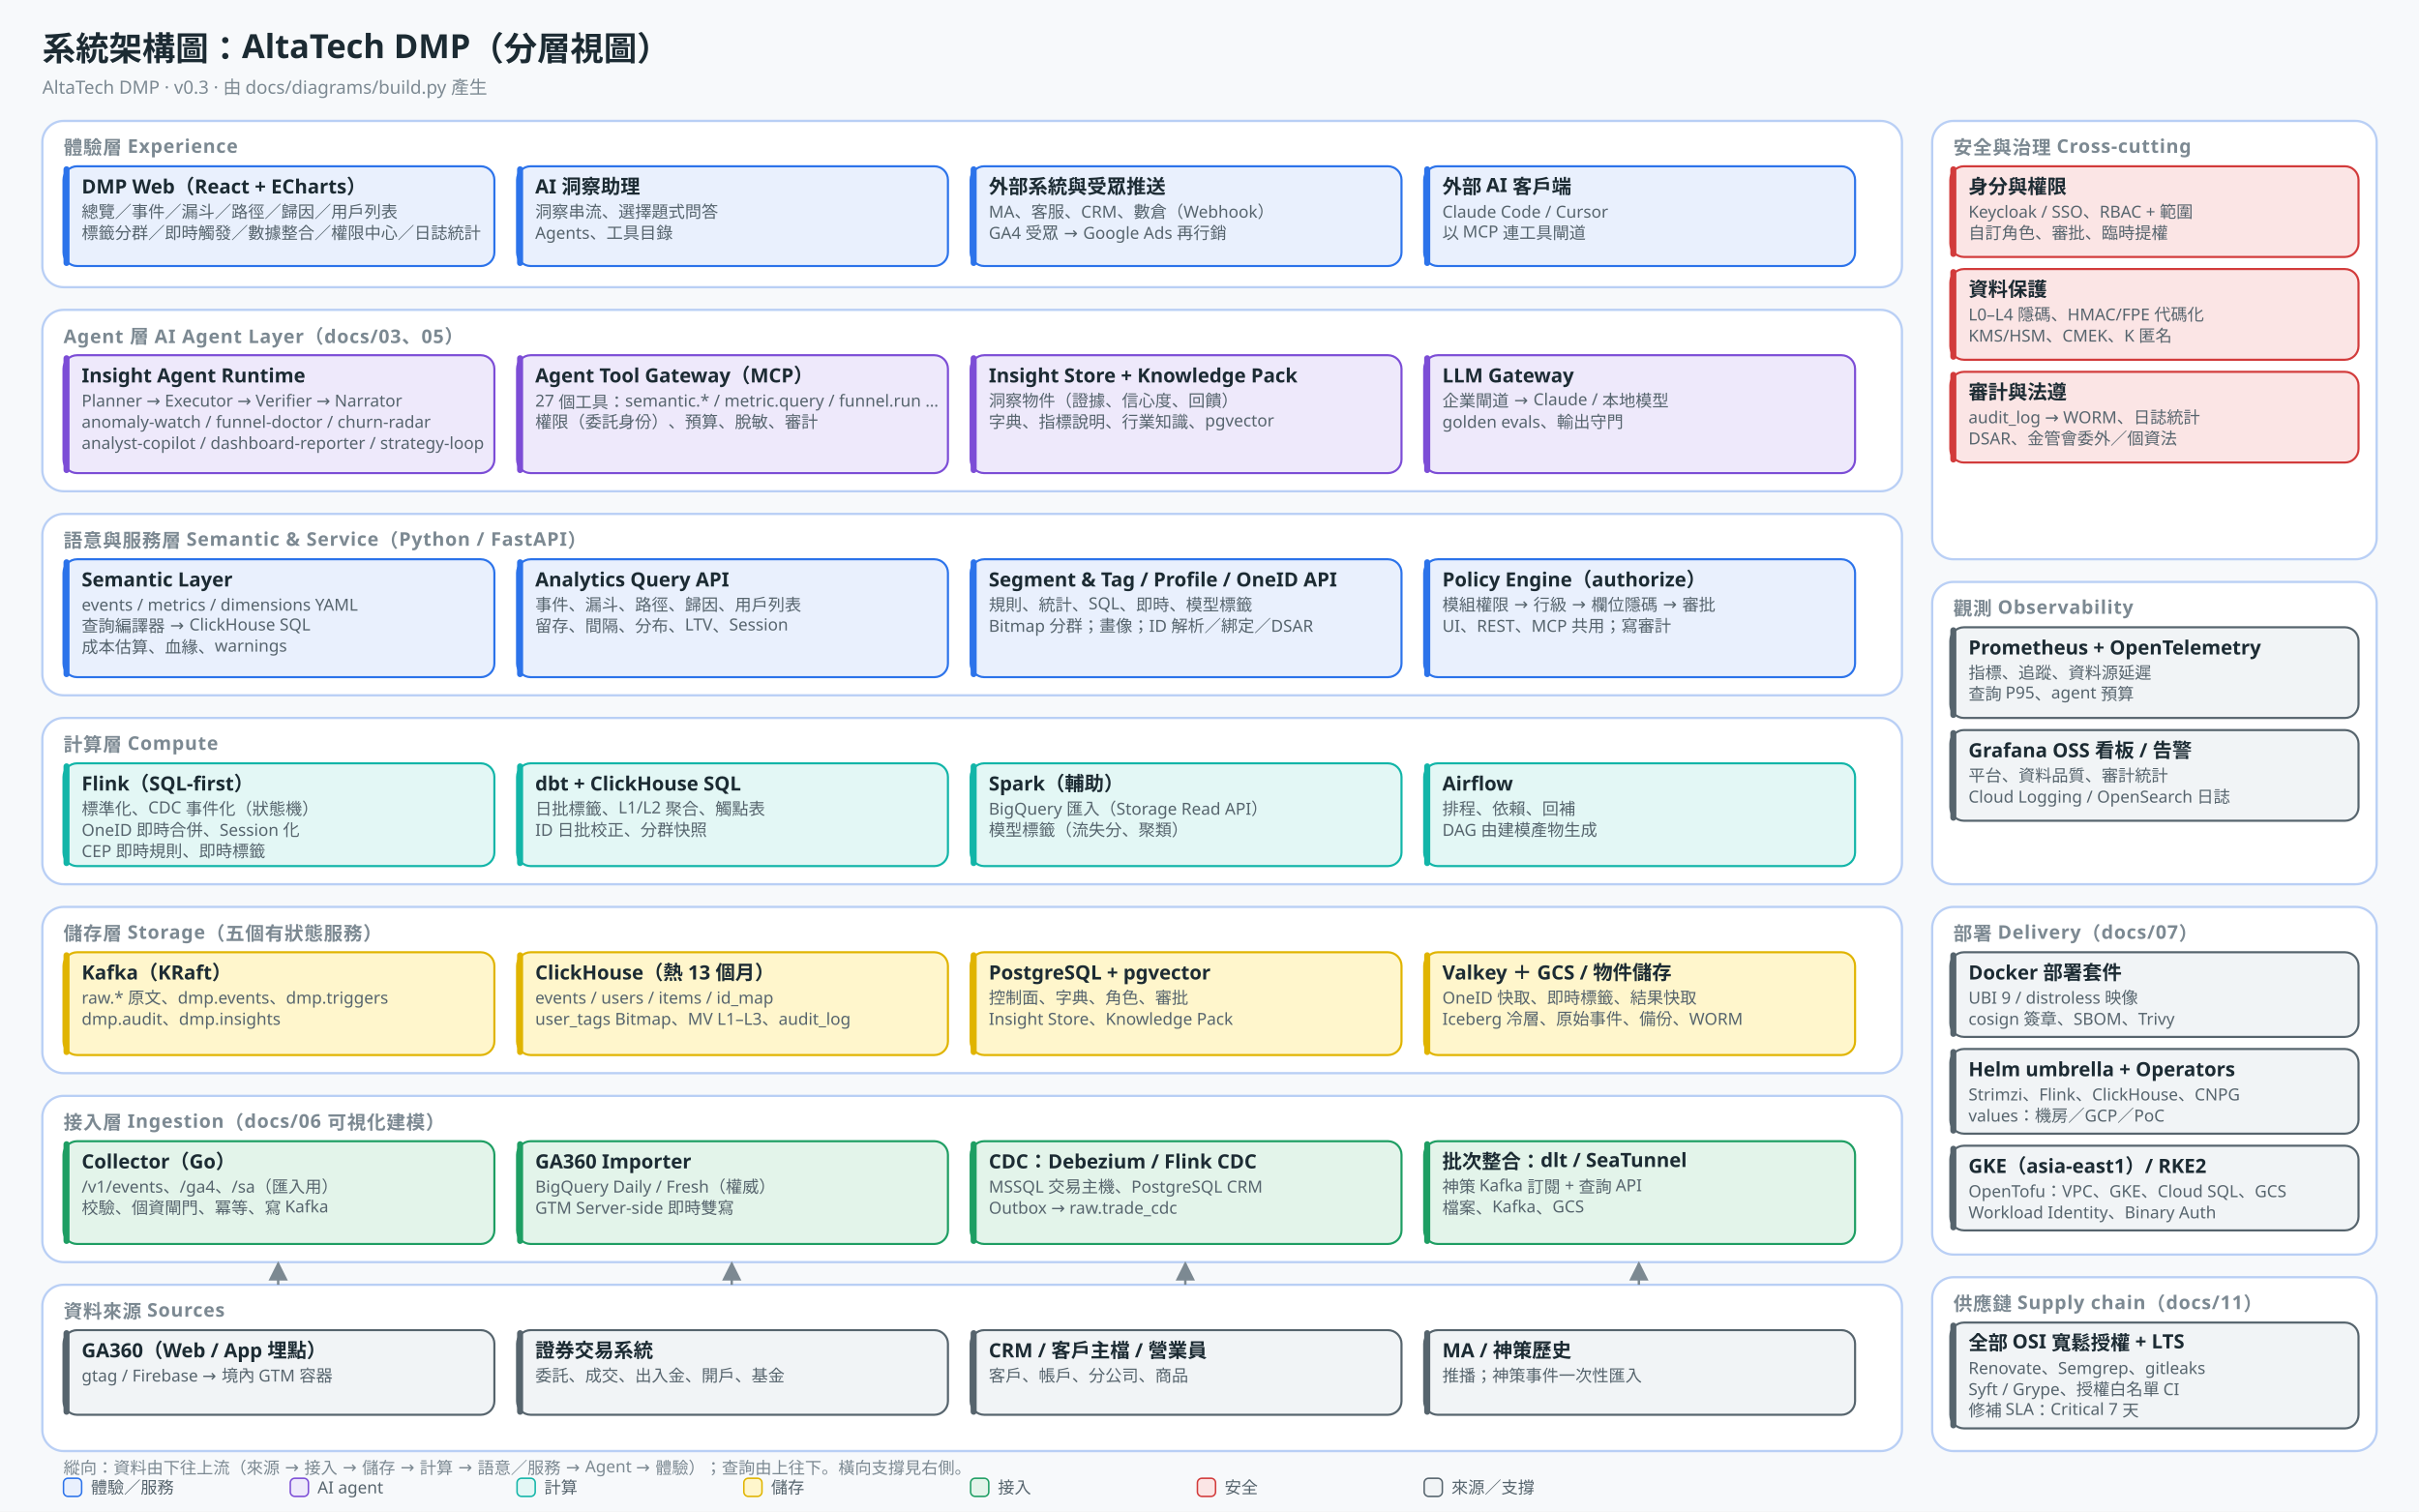
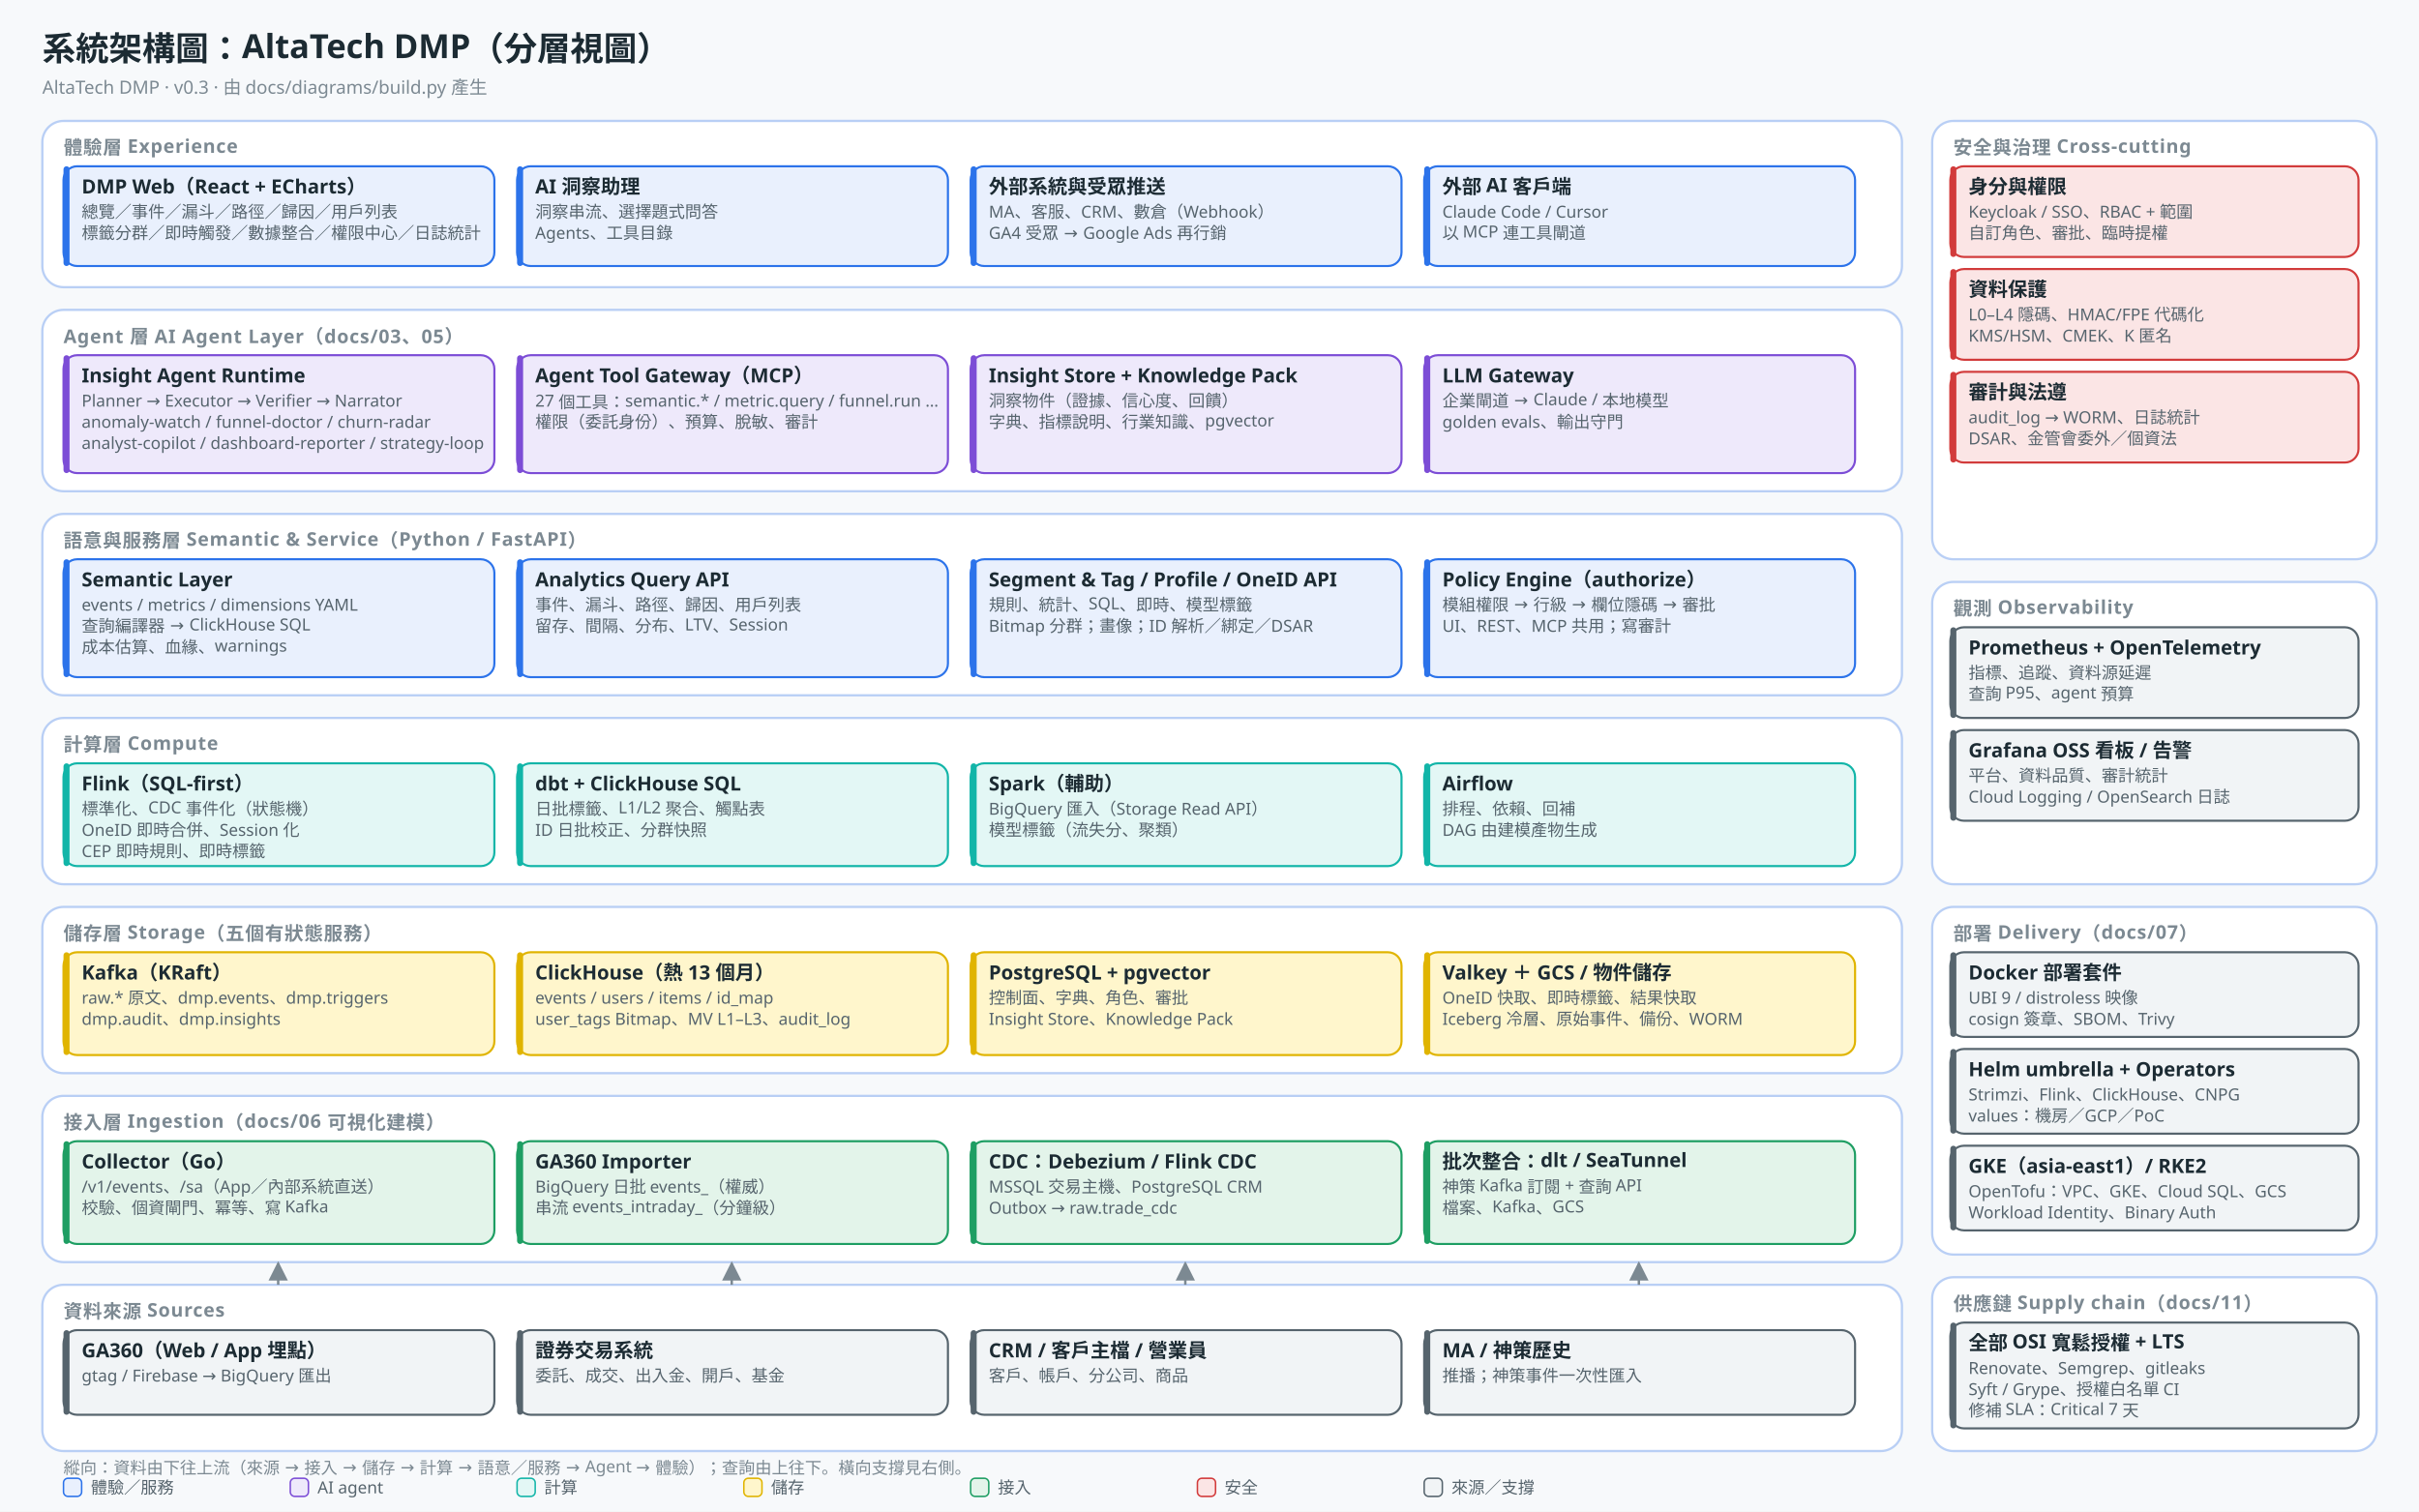
<svg xmlns="http://www.w3.org/2000/svg" viewBox="0 0 1600 1000" width="1600" height="1000">
  <defs>
    <marker id="ah" markerWidth="8" markerHeight="8" refX="7" refY="4" orient="auto">
      <path d="M0,0 L8,4 L0,8 z" fill="#7C8992" />
    </marker>
  </defs>
  <rect width="1600" height="1000" fill="#F7F9FB" />
  <text x="28" y="40" font-family="'Plus Jakarta Sans','Noto Sans TC','PingFang TC','Microsoft JhengHei',sans-serif" font-size="22" font-weight="800" fill="#1C2B33">系統架構圖：AltaTech DMP（分層視圖）</text>
  <text x="28" y="62" font-family="'Plus Jakarta Sans','Noto Sans TC','PingFang TC','Microsoft JhengHei',sans-serif" font-size="12" fill="#7C8992">AltaTech DMP · v0.3 · 由 docs/diagrams/build.py 產生</text>
  <rect x="28" y="80" width="1230" height="110" rx="14" fill="#FFFFFF" stroke="#B9CFF5" stroke-width="1.5" />
  <text x="42" y="102" font-family="'Plus Jakarta Sans','Noto Sans TC','PingFang TC','Microsoft JhengHei',sans-serif" font-size="12.5" font-weight="800" fill="#7C8992" letter-spacing=".5">體驗層  Experience</text>
  <rect x="42" y="110" width="285" height="66" rx="9" fill="#E9F0FD" stroke="#2C73EA" stroke-width="1.4" />
  <rect x="42" y="110" width="4" height="66" rx="2" fill="#2C73EA" />
  <text x="54" y="128" font-family="'Plus Jakarta Sans','Noto Sans TC','PingFang TC','Microsoft JhengHei',sans-serif" font-size="13" font-weight="700" fill="#1C2B33">DMP Web（React + ECharts）</text>
  <text x="54" y="144" font-family="'Plus Jakarta Sans','Noto Sans TC','PingFang TC','Microsoft JhengHei',sans-serif" font-size="11" fill="#56646D">總覽／事件／漏斗／路徑／歸因／用戶列表</text>
  <text x="54" y="158" font-family="'Plus Jakarta Sans','Noto Sans TC','PingFang TC','Microsoft JhengHei',sans-serif" font-size="11" fill="#56646D">標籤分群／即時觸發／數據整合／權限中心／日誌統計</text>
  <rect x="342" y="110" width="285" height="66" rx="9" fill="#E9F0FD" stroke="#2C73EA" stroke-width="1.4" />
  <rect x="342" y="110" width="4" height="66" rx="2" fill="#2C73EA" />
  <text x="354" y="128" font-family="'Plus Jakarta Sans','Noto Sans TC','PingFang TC','Microsoft JhengHei',sans-serif" font-size="13" font-weight="700" fill="#1C2B33">AI 洞察助理</text>
  <text x="354" y="144" font-family="'Plus Jakarta Sans','Noto Sans TC','PingFang TC','Microsoft JhengHei',sans-serif" font-size="11" fill="#56646D">洞察串流、選擇題式問答</text>
  <text x="354" y="158" font-family="'Plus Jakarta Sans','Noto Sans TC','PingFang TC','Microsoft JhengHei',sans-serif" font-size="11" fill="#56646D">Agents、工具目錄</text>
  <rect x="642" y="110" width="285" height="66" rx="9" fill="#E9F0FD" stroke="#2C73EA" stroke-width="1.4" />
  <rect x="642" y="110" width="4" height="66" rx="2" fill="#2C73EA" />
  <text x="654" y="128" font-family="'Plus Jakarta Sans','Noto Sans TC','PingFang TC','Microsoft JhengHei',sans-serif" font-size="13" font-weight="700" fill="#1C2B33">外部系統與受眾推送</text>
  <text x="654" y="144" font-family="'Plus Jakarta Sans','Noto Sans TC','PingFang TC','Microsoft JhengHei',sans-serif" font-size="11" fill="#56646D">MA、客服、CRM、數倉（Webhook）</text>
  <text x="654" y="158" font-family="'Plus Jakarta Sans','Noto Sans TC','PingFang TC','Microsoft JhengHei',sans-serif" font-size="11" fill="#56646D">GA4 受眾 → Google Ads 再行銷</text>
  <rect x="942" y="110" width="285" height="66" rx="9" fill="#E9F0FD" stroke="#2C73EA" stroke-width="1.4" />
  <rect x="942" y="110" width="4" height="66" rx="2" fill="#2C73EA" />
  <text x="954" y="128" font-family="'Plus Jakarta Sans','Noto Sans TC','PingFang TC','Microsoft JhengHei',sans-serif" font-size="13" font-weight="700" fill="#1C2B33">外部 AI 客戶端</text>
  <text x="954" y="144" font-family="'Plus Jakarta Sans','Noto Sans TC','PingFang TC','Microsoft JhengHei',sans-serif" font-size="11" fill="#56646D">Claude Code / Cursor</text>
  <text x="954" y="158" font-family="'Plus Jakarta Sans','Noto Sans TC','PingFang TC','Microsoft JhengHei',sans-serif" font-size="11" fill="#56646D">以 MCP 連工具閘道</text>
  <rect x="28" y="205" width="1230" height="120" rx="14" fill="#FFFFFF" stroke="#B9CFF5" stroke-width="1.5" />
  <text x="42" y="227" font-family="'Plus Jakarta Sans','Noto Sans TC','PingFang TC','Microsoft JhengHei',sans-serif" font-size="12.5" font-weight="800" fill="#7C8992" letter-spacing=".5">Agent 層  AI Agent Layer（docs/03、05）</text>
  <rect x="42" y="235" width="285" height="78" rx="9" fill="#EEE9FB" stroke="#7C4DD6" stroke-width="1.4" />
  <rect x="42" y="235" width="4" height="78" rx="2" fill="#7C4DD6" />
  <text x="54" y="253" font-family="'Plus Jakarta Sans','Noto Sans TC','PingFang TC','Microsoft JhengHei',sans-serif" font-size="13" font-weight="700" fill="#1C2B33">Insight Agent Runtime</text>
  <text x="54" y="269" font-family="'Plus Jakarta Sans','Noto Sans TC','PingFang TC','Microsoft JhengHei',sans-serif" font-size="11" fill="#56646D">Planner → Executor → Verifier → Narrator</text>
  <text x="54" y="283" font-family="'Plus Jakarta Sans','Noto Sans TC','PingFang TC','Microsoft JhengHei',sans-serif" font-size="11" fill="#56646D">anomaly-watch / funnel-doctor / churn-radar</text>
  <text x="54" y="297" font-family="'Plus Jakarta Sans','Noto Sans TC','PingFang TC','Microsoft JhengHei',sans-serif" font-size="11" fill="#56646D">analyst-copilot / dashboard-reporter / strategy-loop</text>
  <rect x="342" y="235" width="285" height="78" rx="9" fill="#EEE9FB" stroke="#7C4DD6" stroke-width="1.4" />
  <rect x="342" y="235" width="4" height="78" rx="2" fill="#7C4DD6" />
  <text x="354" y="253" font-family="'Plus Jakarta Sans','Noto Sans TC','PingFang TC','Microsoft JhengHei',sans-serif" font-size="13" font-weight="700" fill="#1C2B33">Agent Tool Gateway（MCP）</text>
  <text x="354" y="269" font-family="'Plus Jakarta Sans','Noto Sans TC','PingFang TC','Microsoft JhengHei',sans-serif" font-size="11" fill="#56646D">27 個工具：semantic.* / metric.query / funnel.run …</text>
  <text x="354" y="283" font-family="'Plus Jakarta Sans','Noto Sans TC','PingFang TC','Microsoft JhengHei',sans-serif" font-size="11" fill="#56646D">權限（委託身份）、預算、脫敏、審計</text>
  <rect x="642" y="235" width="285" height="78" rx="9" fill="#EEE9FB" stroke="#7C4DD6" stroke-width="1.4" />
  <rect x="642" y="235" width="4" height="78" rx="2" fill="#7C4DD6" />
  <text x="654" y="253" font-family="'Plus Jakarta Sans','Noto Sans TC','PingFang TC','Microsoft JhengHei',sans-serif" font-size="13" font-weight="700" fill="#1C2B33">Insight Store + Knowledge Pack</text>
  <text x="654" y="269" font-family="'Plus Jakarta Sans','Noto Sans TC','PingFang TC','Microsoft JhengHei',sans-serif" font-size="11" fill="#56646D">洞察物件（證據、信心度、回饋）</text>
  <text x="654" y="283" font-family="'Plus Jakarta Sans','Noto Sans TC','PingFang TC','Microsoft JhengHei',sans-serif" font-size="11" fill="#56646D">字典、指標說明、行業知識、pgvector</text>
  <rect x="942" y="235" width="285" height="78" rx="9" fill="#EEE9FB" stroke="#7C4DD6" stroke-width="1.4" />
  <rect x="942" y="235" width="4" height="78" rx="2" fill="#7C4DD6" />
  <text x="954" y="253" font-family="'Plus Jakarta Sans','Noto Sans TC','PingFang TC','Microsoft JhengHei',sans-serif" font-size="13" font-weight="700" fill="#1C2B33">LLM Gateway</text>
  <text x="954" y="269" font-family="'Plus Jakarta Sans','Noto Sans TC','PingFang TC','Microsoft JhengHei',sans-serif" font-size="11" fill="#56646D">企業閘道 → Claude / 本地模型</text>
  <text x="954" y="283" font-family="'Plus Jakarta Sans','Noto Sans TC','PingFang TC','Microsoft JhengHei',sans-serif" font-size="11" fill="#56646D">golden evals、輸出守門</text>
  <rect x="28" y="340" width="1230" height="120" rx="14" fill="#FFFFFF" stroke="#B9CFF5" stroke-width="1.5" />
  <text x="42" y="362" font-family="'Plus Jakarta Sans','Noto Sans TC','PingFang TC','Microsoft JhengHei',sans-serif" font-size="12.5" font-weight="800" fill="#7C8992" letter-spacing=".5">語意與服務層  Semantic &amp; Service（Python / FastAPI）</text>
  <rect x="42" y="370" width="285" height="78" rx="9" fill="#E9F0FD" stroke="#2C73EA" stroke-width="1.4" />
  <rect x="42" y="370" width="4" height="78" rx="2" fill="#2C73EA" />
  <text x="54" y="388" font-family="'Plus Jakarta Sans','Noto Sans TC','PingFang TC','Microsoft JhengHei',sans-serif" font-size="13" font-weight="700" fill="#1C2B33">Semantic Layer</text>
  <text x="54" y="404" font-family="'Plus Jakarta Sans','Noto Sans TC','PingFang TC','Microsoft JhengHei',sans-serif" font-size="11" fill="#56646D">events / metrics / dimensions YAML</text>
  <text x="54" y="418" font-family="'Plus Jakarta Sans','Noto Sans TC','PingFang TC','Microsoft JhengHei',sans-serif" font-size="11" fill="#56646D">查詢編譯器 → ClickHouse SQL</text>
  <text x="54" y="432" font-family="'Plus Jakarta Sans','Noto Sans TC','PingFang TC','Microsoft JhengHei',sans-serif" font-size="11" fill="#56646D">成本估算、血緣、warnings</text>
  <rect x="342" y="370" width="285" height="78" rx="9" fill="#E9F0FD" stroke="#2C73EA" stroke-width="1.4" />
  <rect x="342" y="370" width="4" height="78" rx="2" fill="#2C73EA" />
  <text x="354" y="388" font-family="'Plus Jakarta Sans','Noto Sans TC','PingFang TC','Microsoft JhengHei',sans-serif" font-size="13" font-weight="700" fill="#1C2B33">Analytics Query API</text>
  <text x="354" y="404" font-family="'Plus Jakarta Sans','Noto Sans TC','PingFang TC','Microsoft JhengHei',sans-serif" font-size="11" fill="#56646D">事件、漏斗、路徑、歸因、用戶列表</text>
  <text x="354" y="418" font-family="'Plus Jakarta Sans','Noto Sans TC','PingFang TC','Microsoft JhengHei',sans-serif" font-size="11" fill="#56646D">留存、間隔、分布、LTV、Session</text>
  <rect x="642" y="370" width="285" height="78" rx="9" fill="#E9F0FD" stroke="#2C73EA" stroke-width="1.4" />
  <rect x="642" y="370" width="4" height="78" rx="2" fill="#2C73EA" />
  <text x="654" y="388" font-family="'Plus Jakarta Sans','Noto Sans TC','PingFang TC','Microsoft JhengHei',sans-serif" font-size="13" font-weight="700" fill="#1C2B33">Segment &amp; Tag / Profile / OneID API</text>
  <text x="654" y="404" font-family="'Plus Jakarta Sans','Noto Sans TC','PingFang TC','Microsoft JhengHei',sans-serif" font-size="11" fill="#56646D">規則、統計、SQL、即時、模型標籤</text>
  <text x="654" y="418" font-family="'Plus Jakarta Sans','Noto Sans TC','PingFang TC','Microsoft JhengHei',sans-serif" font-size="11" fill="#56646D">Bitmap 分群；畫像；ID 解析／綁定／DSAR</text>
  <rect x="942" y="370" width="285" height="78" rx="9" fill="#E9F0FD" stroke="#2C73EA" stroke-width="1.4" />
  <rect x="942" y="370" width="4" height="78" rx="2" fill="#2C73EA" />
  <text x="954" y="388" font-family="'Plus Jakarta Sans','Noto Sans TC','PingFang TC','Microsoft JhengHei',sans-serif" font-size="13" font-weight="700" fill="#1C2B33">Policy Engine（authorize）</text>
  <text x="954" y="404" font-family="'Plus Jakarta Sans','Noto Sans TC','PingFang TC','Microsoft JhengHei',sans-serif" font-size="11" fill="#56646D">模組權限 → 行級 → 欄位隱碼 → 審批</text>
  <text x="954" y="418" font-family="'Plus Jakarta Sans','Noto Sans TC','PingFang TC','Microsoft JhengHei',sans-serif" font-size="11" fill="#56646D">UI、REST、MCP 共用；寫審計</text>
  <rect x="28" y="475" width="1230" height="110" rx="14" fill="#FFFFFF" stroke="#B9CFF5" stroke-width="1.5" />
  <text x="42" y="497" font-family="'Plus Jakarta Sans','Noto Sans TC','PingFang TC','Microsoft JhengHei',sans-serif" font-size="12.5" font-weight="800" fill="#7C8992" letter-spacing=".5">計算層  Compute</text>
  <rect x="42" y="505" width="285" height="68" rx="9" fill="#E3F7F5" stroke="#12B5A8" stroke-width="1.4" />
  <rect x="42" y="505" width="4" height="68" rx="2" fill="#12B5A8" />
  <text x="54" y="523" font-family="'Plus Jakarta Sans','Noto Sans TC','PingFang TC','Microsoft JhengHei',sans-serif" font-size="13" font-weight="700" fill="#1C2B33">Flink（SQL-first）</text>
  <text x="54" y="539" font-family="'Plus Jakarta Sans','Noto Sans TC','PingFang TC','Microsoft JhengHei',sans-serif" font-size="11" fill="#56646D">標準化、CDC 事件化（狀態機）</text>
  <text x="54" y="553" font-family="'Plus Jakarta Sans','Noto Sans TC','PingFang TC','Microsoft JhengHei',sans-serif" font-size="11" fill="#56646D">OneID 即時合併、Session 化</text>
  <text x="54" y="567" font-family="'Plus Jakarta Sans','Noto Sans TC','PingFang TC','Microsoft JhengHei',sans-serif" font-size="11" fill="#56646D">CEP 即時規則、即時標籤</text>
  <rect x="342" y="505" width="285" height="68" rx="9" fill="#E3F7F5" stroke="#12B5A8" stroke-width="1.4" />
  <rect x="342" y="505" width="4" height="68" rx="2" fill="#12B5A8" />
  <text x="354" y="523" font-family="'Plus Jakarta Sans','Noto Sans TC','PingFang TC','Microsoft JhengHei',sans-serif" font-size="13" font-weight="700" fill="#1C2B33">dbt + ClickHouse SQL</text>
  <text x="354" y="539" font-family="'Plus Jakarta Sans','Noto Sans TC','PingFang TC','Microsoft JhengHei',sans-serif" font-size="11" fill="#56646D">日批標籤、L1/L2 聚合、觸點表</text>
  <text x="354" y="553" font-family="'Plus Jakarta Sans','Noto Sans TC','PingFang TC','Microsoft JhengHei',sans-serif" font-size="11" fill="#56646D">ID 日批校正、分群快照</text>
  <rect x="642" y="505" width="285" height="68" rx="9" fill="#E3F7F5" stroke="#12B5A8" stroke-width="1.4" />
  <rect x="642" y="505" width="4" height="68" rx="2" fill="#12B5A8" />
  <text x="654" y="523" font-family="'Plus Jakarta Sans','Noto Sans TC','PingFang TC','Microsoft JhengHei',sans-serif" font-size="13" font-weight="700" fill="#1C2B33">Spark（輔助）</text>
  <text x="654" y="539" font-family="'Plus Jakarta Sans','Noto Sans TC','PingFang TC','Microsoft JhengHei',sans-serif" font-size="11" fill="#56646D">BigQuery 匯入（Storage Read API）</text>
  <text x="654" y="553" font-family="'Plus Jakarta Sans','Noto Sans TC','PingFang TC','Microsoft JhengHei',sans-serif" font-size="11" fill="#56646D">模型標籤（流失分、聚類）</text>
  <rect x="942" y="505" width="285" height="68" rx="9" fill="#E3F7F5" stroke="#12B5A8" stroke-width="1.4" />
  <rect x="942" y="505" width="4" height="68" rx="2" fill="#12B5A8" />
  <text x="954" y="523" font-family="'Plus Jakarta Sans','Noto Sans TC','PingFang TC','Microsoft JhengHei',sans-serif" font-size="13" font-weight="700" fill="#1C2B33">Airflow</text>
  <text x="954" y="539" font-family="'Plus Jakarta Sans','Noto Sans TC','PingFang TC','Microsoft JhengHei',sans-serif" font-size="11" fill="#56646D">排程、依賴、回補</text>
  <text x="954" y="553" font-family="'Plus Jakarta Sans','Noto Sans TC','PingFang TC','Microsoft JhengHei',sans-serif" font-size="11" fill="#56646D">DAG 由建模產物生成</text>
  <rect x="28" y="600" width="1230" height="110" rx="14" fill="#FFFFFF" stroke="#B9CFF5" stroke-width="1.5" />
  <text x="42" y="622" font-family="'Plus Jakarta Sans','Noto Sans TC','PingFang TC','Microsoft JhengHei',sans-serif" font-size="12.5" font-weight="800" fill="#7C8992" letter-spacing=".5">儲存層  Storage（五個有狀態服務）</text>
  <rect x="42" y="630" width="285" height="68" rx="9" fill="#FFF6CC" stroke="#E0B400" stroke-width="1.4" />
  <rect x="42" y="630" width="4" height="68" rx="2" fill="#E0B400" />
  <text x="54" y="648" font-family="'Plus Jakarta Sans','Noto Sans TC','PingFang TC','Microsoft JhengHei',sans-serif" font-size="13" font-weight="700" fill="#1C2B33">Kafka（KRaft）</text>
  <text x="54" y="664" font-family="'Plus Jakarta Sans','Noto Sans TC','PingFang TC','Microsoft JhengHei',sans-serif" font-size="11" fill="#56646D">raw.* 原文、dmp.events、dmp.triggers</text>
  <text x="54" y="678" font-family="'Plus Jakarta Sans','Noto Sans TC','PingFang TC','Microsoft JhengHei',sans-serif" font-size="11" fill="#56646D">dmp.audit、dmp.insights</text>
  <rect x="342" y="630" width="285" height="68" rx="9" fill="#FFF6CC" stroke="#E0B400" stroke-width="1.4" />
  <rect x="342" y="630" width="4" height="68" rx="2" fill="#E0B400" />
  <text x="354" y="648" font-family="'Plus Jakarta Sans','Noto Sans TC','PingFang TC','Microsoft JhengHei',sans-serif" font-size="13" font-weight="700" fill="#1C2B33">ClickHouse（熱 13 個月）</text>
  <text x="354" y="664" font-family="'Plus Jakarta Sans','Noto Sans TC','PingFang TC','Microsoft JhengHei',sans-serif" font-size="11" fill="#56646D">events / users / items / id_map</text>
  <text x="354" y="678" font-family="'Plus Jakarta Sans','Noto Sans TC','PingFang TC','Microsoft JhengHei',sans-serif" font-size="11" fill="#56646D">user_tags Bitmap、MV L1–L3、audit_log</text>
  <rect x="642" y="630" width="285" height="68" rx="9" fill="#FFF6CC" stroke="#E0B400" stroke-width="1.4" />
  <rect x="642" y="630" width="4" height="68" rx="2" fill="#E0B400" />
  <text x="654" y="648" font-family="'Plus Jakarta Sans','Noto Sans TC','PingFang TC','Microsoft JhengHei',sans-serif" font-size="13" font-weight="700" fill="#1C2B33">PostgreSQL + pgvector</text>
  <text x="654" y="664" font-family="'Plus Jakarta Sans','Noto Sans TC','PingFang TC','Microsoft JhengHei',sans-serif" font-size="11" fill="#56646D">控制面、字典、角色、審批</text>
  <text x="654" y="678" font-family="'Plus Jakarta Sans','Noto Sans TC','PingFang TC','Microsoft JhengHei',sans-serif" font-size="11" fill="#56646D">Insight Store、Knowledge Pack</text>
  <rect x="942" y="630" width="285" height="68" rx="9" fill="#FFF6CC" stroke="#E0B400" stroke-width="1.4" />
  <rect x="942" y="630" width="4" height="68" rx="2" fill="#E0B400" />
  <text x="954" y="648" font-family="'Plus Jakarta Sans','Noto Sans TC','PingFang TC','Microsoft JhengHei',sans-serif" font-size="13" font-weight="700" fill="#1C2B33">Valkey ＋ GCS / 物件儲存</text>
  <text x="954" y="664" font-family="'Plus Jakarta Sans','Noto Sans TC','PingFang TC','Microsoft JhengHei',sans-serif" font-size="11" fill="#56646D">OneID 快取、即時標籤、結果快取</text>
  <text x="954" y="678" font-family="'Plus Jakarta Sans','Noto Sans TC','PingFang TC','Microsoft JhengHei',sans-serif" font-size="11" fill="#56646D">Iceberg 冷層、原始事件、備份、WORM</text>
  <rect x="28" y="725" width="1230" height="110" rx="14" fill="#FFFFFF" stroke="#B9CFF5" stroke-width="1.5" />
  <text x="42" y="747" font-family="'Plus Jakarta Sans','Noto Sans TC','PingFang TC','Microsoft JhengHei',sans-serif" font-size="12.5" font-weight="800" fill="#7C8992" letter-spacing=".5">接入層  Ingestion（docs/06 可視化建模）</text>
  <rect x="42" y="755" width="285" height="68" rx="9" fill="#E3F4EA" stroke="#1E9E63" stroke-width="1.4" />
  <rect x="42" y="755" width="4" height="68" rx="2" fill="#1E9E63" />
  <text x="54" y="773" font-family="'Plus Jakarta Sans','Noto Sans TC','PingFang TC','Microsoft JhengHei',sans-serif" font-size="13" font-weight="700" fill="#1C2B33">Collector（Go）</text>
-   <text x="54" y="789" font-family="'Plus Jakarta Sans','Noto Sans TC','PingFang TC','Microsoft JhengHei',sans-serif" font-size="11" fill="#56646D">/v1/events、/ga4、/sa（匯入用）</text>
+   <text x="54" y="789" font-family="'Plus Jakarta Sans','Noto Sans TC','PingFang TC','Microsoft JhengHei',sans-serif" font-size="11" fill="#56646D">/v1/events、/sa（App／內部系統直送）</text>
  <text x="54" y="803" font-family="'Plus Jakarta Sans','Noto Sans TC','PingFang TC','Microsoft JhengHei',sans-serif" font-size="11" fill="#56646D">校驗、個資閘門、冪等、寫 Kafka</text>
  <rect x="342" y="755" width="285" height="68" rx="9" fill="#E3F4EA" stroke="#1E9E63" stroke-width="1.4" />
  <rect x="342" y="755" width="4" height="68" rx="2" fill="#1E9E63" />
  <text x="354" y="773" font-family="'Plus Jakarta Sans','Noto Sans TC','PingFang TC','Microsoft JhengHei',sans-serif" font-size="13" font-weight="700" fill="#1C2B33">GA360 Importer</text>
-   <text x="354" y="789" font-family="'Plus Jakarta Sans','Noto Sans TC','PingFang TC','Microsoft JhengHei',sans-serif" font-size="11" fill="#56646D">BigQuery Daily / Fresh（權威）</text>
-   <text x="354" y="803" font-family="'Plus Jakarta Sans','Noto Sans TC','PingFang TC','Microsoft JhengHei',sans-serif" font-size="11" fill="#56646D">GTM Server-side 即時雙寫</text>
+   <text x="354" y="789" font-family="'Plus Jakarta Sans','Noto Sans TC','PingFang TC','Microsoft JhengHei',sans-serif" font-size="11" fill="#56646D">BigQuery 日批 events_（權威）</text>
+   <text x="354" y="803" font-family="'Plus Jakarta Sans','Noto Sans TC','PingFang TC','Microsoft JhengHei',sans-serif" font-size="11" fill="#56646D">串流 events_intraday_（分鐘級）</text>
  <rect x="642" y="755" width="285" height="68" rx="9" fill="#E3F4EA" stroke="#1E9E63" stroke-width="1.4" />
  <rect x="642" y="755" width="4" height="68" rx="2" fill="#1E9E63" />
  <text x="654" y="773" font-family="'Plus Jakarta Sans','Noto Sans TC','PingFang TC','Microsoft JhengHei',sans-serif" font-size="13" font-weight="700" fill="#1C2B33">CDC：Debezium / Flink CDC</text>
  <text x="654" y="789" font-family="'Plus Jakarta Sans','Noto Sans TC','PingFang TC','Microsoft JhengHei',sans-serif" font-size="11" fill="#56646D">MSSQL 交易主機、PostgreSQL CRM</text>
  <text x="654" y="803" font-family="'Plus Jakarta Sans','Noto Sans TC','PingFang TC','Microsoft JhengHei',sans-serif" font-size="11" fill="#56646D">Outbox → raw.trade_cdc</text>
  <rect x="942" y="755" width="285" height="68" rx="9" fill="#E3F4EA" stroke="#1E9E63" stroke-width="1.4" />
  <rect x="942" y="755" width="4" height="68" rx="2" fill="#1E9E63" />
  <text x="954" y="773" font-family="'Plus Jakarta Sans','Noto Sans TC','PingFang TC','Microsoft JhengHei',sans-serif" font-size="13" font-weight="700" fill="#1C2B33">批次整合：dlt / SeaTunnel</text>
  <text x="954" y="789" font-family="'Plus Jakarta Sans','Noto Sans TC','PingFang TC','Microsoft JhengHei',sans-serif" font-size="11" fill="#56646D">神策 Kafka 訂閱 + 查詢 API</text>
  <text x="954" y="803" font-family="'Plus Jakarta Sans','Noto Sans TC','PingFang TC','Microsoft JhengHei',sans-serif" font-size="11" fill="#56646D">檔案、Kafka、GCS</text>
  <rect x="28" y="850" width="1230" height="110" rx="14" fill="#FFFFFF" stroke="#B9CFF5" stroke-width="1.5" />
  <text x="42" y="872" font-family="'Plus Jakarta Sans','Noto Sans TC','PingFang TC','Microsoft JhengHei',sans-serif" font-size="12.5" font-weight="800" fill="#7C8992" letter-spacing=".5">資料來源  Sources</text>
  <rect x="42" y="880" width="285" height="56" rx="9" fill="#F1F4F6" stroke="#56646D" stroke-width="1.4" />
  <rect x="42" y="880" width="4" height="56" rx="2" fill="#56646D" />
  <text x="54" y="898" font-family="'Plus Jakarta Sans','Noto Sans TC','PingFang TC','Microsoft JhengHei',sans-serif" font-size="13" font-weight="700" fill="#1C2B33">GA360（Web / App 埋點）</text>
-   <text x="54" y="914" font-family="'Plus Jakarta Sans','Noto Sans TC','PingFang TC','Microsoft JhengHei',sans-serif" font-size="11" fill="#56646D">gtag / Firebase → 境內 GTM 容器</text>
+   <text x="54" y="914" font-family="'Plus Jakarta Sans','Noto Sans TC','PingFang TC','Microsoft JhengHei',sans-serif" font-size="11" fill="#56646D">gtag / Firebase → BigQuery 匯出</text>
  <rect x="342" y="880" width="285" height="56" rx="9" fill="#F1F4F6" stroke="#56646D" stroke-width="1.4" />
  <rect x="342" y="880" width="4" height="56" rx="2" fill="#56646D" />
  <text x="354" y="898" font-family="'Plus Jakarta Sans','Noto Sans TC','PingFang TC','Microsoft JhengHei',sans-serif" font-size="13" font-weight="700" fill="#1C2B33">證券交易系統</text>
  <text x="354" y="914" font-family="'Plus Jakarta Sans','Noto Sans TC','PingFang TC','Microsoft JhengHei',sans-serif" font-size="11" fill="#56646D">委託、成交、出入金、開戶、基金</text>
  <rect x="642" y="880" width="285" height="56" rx="9" fill="#F1F4F6" stroke="#56646D" stroke-width="1.4" />
  <rect x="642" y="880" width="4" height="56" rx="2" fill="#56646D" />
  <text x="654" y="898" font-family="'Plus Jakarta Sans','Noto Sans TC','PingFang TC','Microsoft JhengHei',sans-serif" font-size="13" font-weight="700" fill="#1C2B33">CRM / 客戶主檔 / 營業員</text>
  <text x="654" y="914" font-family="'Plus Jakarta Sans','Noto Sans TC','PingFang TC','Microsoft JhengHei',sans-serif" font-size="11" fill="#56646D">客戶、帳戶、分公司、商品</text>
  <rect x="942" y="880" width="285" height="56" rx="9" fill="#F1F4F6" stroke="#56646D" stroke-width="1.4" />
  <rect x="942" y="880" width="4" height="56" rx="2" fill="#56646D" />
  <text x="954" y="898" font-family="'Plus Jakarta Sans','Noto Sans TC','PingFang TC','Microsoft JhengHei',sans-serif" font-size="13" font-weight="700" fill="#1C2B33">MA / 神策歷史</text>
  <text x="954" y="914" font-family="'Plus Jakarta Sans','Noto Sans TC','PingFang TC','Microsoft JhengHei',sans-serif" font-size="11" fill="#56646D">推播；神策事件一次性匯入</text>
  <path d="M184,850 L184,836" fill="none" stroke="#7C8992" stroke-width="1.6" marker-end="url(#ah)" />
  <path d="M484,850 L484,836" fill="none" stroke="#7C8992" stroke-width="1.6" marker-end="url(#ah)" />
  <path d="M784,850 L784,836" fill="none" stroke="#7C8992" stroke-width="1.6" marker-end="url(#ah)" />
  <path d="M1084,850 L1084,836" fill="none" stroke="#7C8992" stroke-width="1.6" marker-end="url(#ah)" />
  <text x="42" y="975" font-family="'Plus Jakarta Sans','Noto Sans TC','PingFang TC','Microsoft JhengHei',sans-serif" font-size="11" fill="#7C8992">縱向：資料由下往上流（來源 → 接入 → 儲存 → 計算 → 語意／服務 → Agent → 體驗）；查詢由上往下。橫向支撐見右側。</text>
  <rect x="1278" y="80" width="294" height="290" rx="14" fill="#FFFFFF" stroke="#B9CFF5" stroke-width="1.5" />
  <text x="1292" y="102" font-family="'Plus Jakarta Sans','Noto Sans TC','PingFang TC','Microsoft JhengHei',sans-serif" font-size="12.5" font-weight="800" fill="#7C8992" letter-spacing=".5">安全與治理  Cross-cutting</text>
  <rect x="1290" y="110" width="270" height="60" rx="9" fill="#FBE5E5" stroke="#D23B3B" stroke-width="1.4" />
  <rect x="1290" y="110" width="4" height="60" rx="2" fill="#D23B3B" />
  <text x="1302" y="128" font-family="'Plus Jakarta Sans','Noto Sans TC','PingFang TC','Microsoft JhengHei',sans-serif" font-size="13" font-weight="700" fill="#1C2B33">身分與權限</text>
  <text x="1302" y="144" font-family="'Plus Jakarta Sans','Noto Sans TC','PingFang TC','Microsoft JhengHei',sans-serif" font-size="11" fill="#56646D">Keycloak / SSO、RBAC + 範圍</text>
  <text x="1302" y="158" font-family="'Plus Jakarta Sans','Noto Sans TC','PingFang TC','Microsoft JhengHei',sans-serif" font-size="11" fill="#56646D">自訂角色、審批、臨時提權</text>
  <rect x="1290" y="178" width="270" height="60" rx="9" fill="#FBE5E5" stroke="#D23B3B" stroke-width="1.4" />
  <rect x="1290" y="178" width="4" height="60" rx="2" fill="#D23B3B" />
  <text x="1302" y="196" font-family="'Plus Jakarta Sans','Noto Sans TC','PingFang TC','Microsoft JhengHei',sans-serif" font-size="13" font-weight="700" fill="#1C2B33">資料保護</text>
  <text x="1302" y="212" font-family="'Plus Jakarta Sans','Noto Sans TC','PingFang TC','Microsoft JhengHei',sans-serif" font-size="11" fill="#56646D">L0–L4 隱碼、HMAC/FPE 代碼化</text>
  <text x="1302" y="226" font-family="'Plus Jakarta Sans','Noto Sans TC','PingFang TC','Microsoft JhengHei',sans-serif" font-size="11" fill="#56646D">KMS/HSM、CMEK、K 匿名</text>
  <rect x="1290" y="246" width="270" height="60" rx="9" fill="#FBE5E5" stroke="#D23B3B" stroke-width="1.4" />
  <rect x="1290" y="246" width="4" height="60" rx="2" fill="#D23B3B" />
  <text x="1302" y="264" font-family="'Plus Jakarta Sans','Noto Sans TC','PingFang TC','Microsoft JhengHei',sans-serif" font-size="13" font-weight="700" fill="#1C2B33">審計與法遵</text>
  <text x="1302" y="280" font-family="'Plus Jakarta Sans','Noto Sans TC','PingFang TC','Microsoft JhengHei',sans-serif" font-size="11" fill="#56646D">audit_log → WORM、日誌統計</text>
  <text x="1302" y="294" font-family="'Plus Jakarta Sans','Noto Sans TC','PingFang TC','Microsoft JhengHei',sans-serif" font-size="11" fill="#56646D">DSAR、金管會委外／個資法</text>
  <rect x="1278" y="385" width="294" height="200" rx="14" fill="#FFFFFF" stroke="#B9CFF5" stroke-width="1.5" />
  <text x="1292" y="407" font-family="'Plus Jakarta Sans','Noto Sans TC','PingFang TC','Microsoft JhengHei',sans-serif" font-size="12.5" font-weight="800" fill="#7C8992" letter-spacing=".5">觀測  Observability</text>
  <rect x="1290" y="415" width="270" height="60" rx="9" fill="#F1F4F6" stroke="#56646D" stroke-width="1.4" />
  <rect x="1290" y="415" width="4" height="60" rx="2" fill="#56646D" />
  <text x="1302" y="433" font-family="'Plus Jakarta Sans','Noto Sans TC','PingFang TC','Microsoft JhengHei',sans-serif" font-size="13" font-weight="700" fill="#1C2B33">Prometheus + OpenTelemetry</text>
  <text x="1302" y="449" font-family="'Plus Jakarta Sans','Noto Sans TC','PingFang TC','Microsoft JhengHei',sans-serif" font-size="11" fill="#56646D">指標、追蹤、資料源延遲</text>
  <text x="1302" y="463" font-family="'Plus Jakarta Sans','Noto Sans TC','PingFang TC','Microsoft JhengHei',sans-serif" font-size="11" fill="#56646D">查詢 P95、agent 預算</text>
  <rect x="1290" y="483" width="270" height="60" rx="9" fill="#F1F4F6" stroke="#56646D" stroke-width="1.4" />
  <rect x="1290" y="483" width="4" height="60" rx="2" fill="#56646D" />
  <text x="1302" y="501" font-family="'Plus Jakarta Sans','Noto Sans TC','PingFang TC','Microsoft JhengHei',sans-serif" font-size="13" font-weight="700" fill="#1C2B33">Grafana OSS 看板 / 告警</text>
  <text x="1302" y="517" font-family="'Plus Jakarta Sans','Noto Sans TC','PingFang TC','Microsoft JhengHei',sans-serif" font-size="11" fill="#56646D">平台、資料品質、審計統計</text>
  <text x="1302" y="531" font-family="'Plus Jakarta Sans','Noto Sans TC','PingFang TC','Microsoft JhengHei',sans-serif" font-size="11" fill="#56646D">Cloud Logging / OpenSearch 日誌</text>
  <rect x="1278" y="600" width="294" height="230" rx="14" fill="#FFFFFF" stroke="#B9CFF5" stroke-width="1.5" />
  <text x="1292" y="622" font-family="'Plus Jakarta Sans','Noto Sans TC','PingFang TC','Microsoft JhengHei',sans-serif" font-size="12.5" font-weight="800" fill="#7C8992" letter-spacing=".5">部署  Delivery（docs/07）</text>
  <rect x="1290" y="630" width="270" height="56" rx="9" fill="#F1F4F6" stroke="#56646D" stroke-width="1.4" />
  <rect x="1290" y="630" width="4" height="56" rx="2" fill="#56646D" />
  <text x="1302" y="648" font-family="'Plus Jakarta Sans','Noto Sans TC','PingFang TC','Microsoft JhengHei',sans-serif" font-size="13" font-weight="700" fill="#1C2B33">Docker 部署套件</text>
  <text x="1302" y="664" font-family="'Plus Jakarta Sans','Noto Sans TC','PingFang TC','Microsoft JhengHei',sans-serif" font-size="11" fill="#56646D">UBI 9 / distroless 映像</text>
  <text x="1302" y="678" font-family="'Plus Jakarta Sans','Noto Sans TC','PingFang TC','Microsoft JhengHei',sans-serif" font-size="11" fill="#56646D">cosign 簽章、SBOM、Trivy</text>
  <rect x="1290" y="694" width="270" height="56" rx="9" fill="#F1F4F6" stroke="#56646D" stroke-width="1.4" />
  <rect x="1290" y="694" width="4" height="56" rx="2" fill="#56646D" />
  <text x="1302" y="712" font-family="'Plus Jakarta Sans','Noto Sans TC','PingFang TC','Microsoft JhengHei',sans-serif" font-size="13" font-weight="700" fill="#1C2B33">Helm umbrella + Operators</text>
  <text x="1302" y="728" font-family="'Plus Jakarta Sans','Noto Sans TC','PingFang TC','Microsoft JhengHei',sans-serif" font-size="11" fill="#56646D">Strimzi、Flink、ClickHouse、CNPG</text>
  <text x="1302" y="742" font-family="'Plus Jakarta Sans','Noto Sans TC','PingFang TC','Microsoft JhengHei',sans-serif" font-size="11" fill="#56646D">values：機房／GCP／PoC</text>
  <rect x="1290" y="758" width="270" height="56" rx="9" fill="#F1F4F6" stroke="#56646D" stroke-width="1.4" />
  <rect x="1290" y="758" width="4" height="56" rx="2" fill="#56646D" />
  <text x="1302" y="776" font-family="'Plus Jakarta Sans','Noto Sans TC','PingFang TC','Microsoft JhengHei',sans-serif" font-size="13" font-weight="700" fill="#1C2B33">GKE（asia-east1）/ RKE2</text>
  <text x="1302" y="792" font-family="'Plus Jakarta Sans','Noto Sans TC','PingFang TC','Microsoft JhengHei',sans-serif" font-size="11" fill="#56646D">OpenTofu：VPC、GKE、Cloud SQL、GCS</text>
  <text x="1302" y="806" font-family="'Plus Jakarta Sans','Noto Sans TC','PingFang TC','Microsoft JhengHei',sans-serif" font-size="11" fill="#56646D">Workload Identity、Binary Auth</text>
  <rect x="1278" y="845" width="294" height="115" rx="14" fill="#FFFFFF" stroke="#B9CFF5" stroke-width="1.5" />
  <text x="1292" y="867" font-family="'Plus Jakarta Sans','Noto Sans TC','PingFang TC','Microsoft JhengHei',sans-serif" font-size="12.5" font-weight="800" fill="#7C8992" letter-spacing=".5">供應鏈  Supply chain（docs/11）</text>
  <rect x="1290" y="875" width="270" height="70" rx="9" fill="#F1F4F6" stroke="#56646D" stroke-width="1.4" />
  <rect x="1290" y="875" width="4" height="70" rx="2" fill="#56646D" />
  <text x="1302" y="893" font-family="'Plus Jakarta Sans','Noto Sans TC','PingFang TC','Microsoft JhengHei',sans-serif" font-size="13" font-weight="700" fill="#1C2B33">全部 OSI 寬鬆授權 + LTS</text>
  <text x="1302" y="909" font-family="'Plus Jakarta Sans','Noto Sans TC','PingFang TC','Microsoft JhengHei',sans-serif" font-size="11" fill="#56646D">Renovate、Semgrep、gitleaks</text>
  <text x="1302" y="923" font-family="'Plus Jakarta Sans','Noto Sans TC','PingFang TC','Microsoft JhengHei',sans-serif" font-size="11" fill="#56646D">Syft / Grype、授權白名單 CI</text>
  <text x="1302" y="937" font-family="'Plus Jakarta Sans','Noto Sans TC','PingFang TC','Microsoft JhengHei',sans-serif" font-size="11" fill="#56646D">修補 SLA：Critical 7 天</text>
  <rect x="42" y="978" width="12" height="12" rx="3" fill="#E9F0FD" stroke="#2C73EA" />
  <text x="60" y="988" font-family="'Plus Jakarta Sans','Noto Sans TC','PingFang TC','Microsoft JhengHei',sans-serif" font-size="11" fill="#56646D">體驗／服務</text>
  <rect x="192" y="978" width="12" height="12" rx="3" fill="#EEE9FB" stroke="#7C4DD6" />
  <text x="210" y="988" font-family="'Plus Jakarta Sans','Noto Sans TC','PingFang TC','Microsoft JhengHei',sans-serif" font-size="11" fill="#56646D">AI agent</text>
  <rect x="342" y="978" width="12" height="12" rx="3" fill="#E3F7F5" stroke="#12B5A8" />
  <text x="360" y="988" font-family="'Plus Jakarta Sans','Noto Sans TC','PingFang TC','Microsoft JhengHei',sans-serif" font-size="11" fill="#56646D">計算</text>
  <rect x="492" y="978" width="12" height="12" rx="3" fill="#FFF6CC" stroke="#E0B400" />
  <text x="510" y="988" font-family="'Plus Jakarta Sans','Noto Sans TC','PingFang TC','Microsoft JhengHei',sans-serif" font-size="11" fill="#56646D">儲存</text>
  <rect x="642" y="978" width="12" height="12" rx="3" fill="#E3F4EA" stroke="#1E9E63" />
  <text x="660" y="988" font-family="'Plus Jakarta Sans','Noto Sans TC','PingFang TC','Microsoft JhengHei',sans-serif" font-size="11" fill="#56646D">接入</text>
  <rect x="792" y="978" width="12" height="12" rx="3" fill="#FBE5E5" stroke="#D23B3B" />
  <text x="810" y="988" font-family="'Plus Jakarta Sans','Noto Sans TC','PingFang TC','Microsoft JhengHei',sans-serif" font-size="11" fill="#56646D">安全</text>
  <rect x="942" y="978" width="12" height="12" rx="3" fill="#F1F4F6" stroke="#56646D" />
  <text x="960" y="988" font-family="'Plus Jakarta Sans','Noto Sans TC','PingFang TC','Microsoft JhengHei',sans-serif" font-size="11" fill="#56646D">來源／支撐</text>
</svg>
